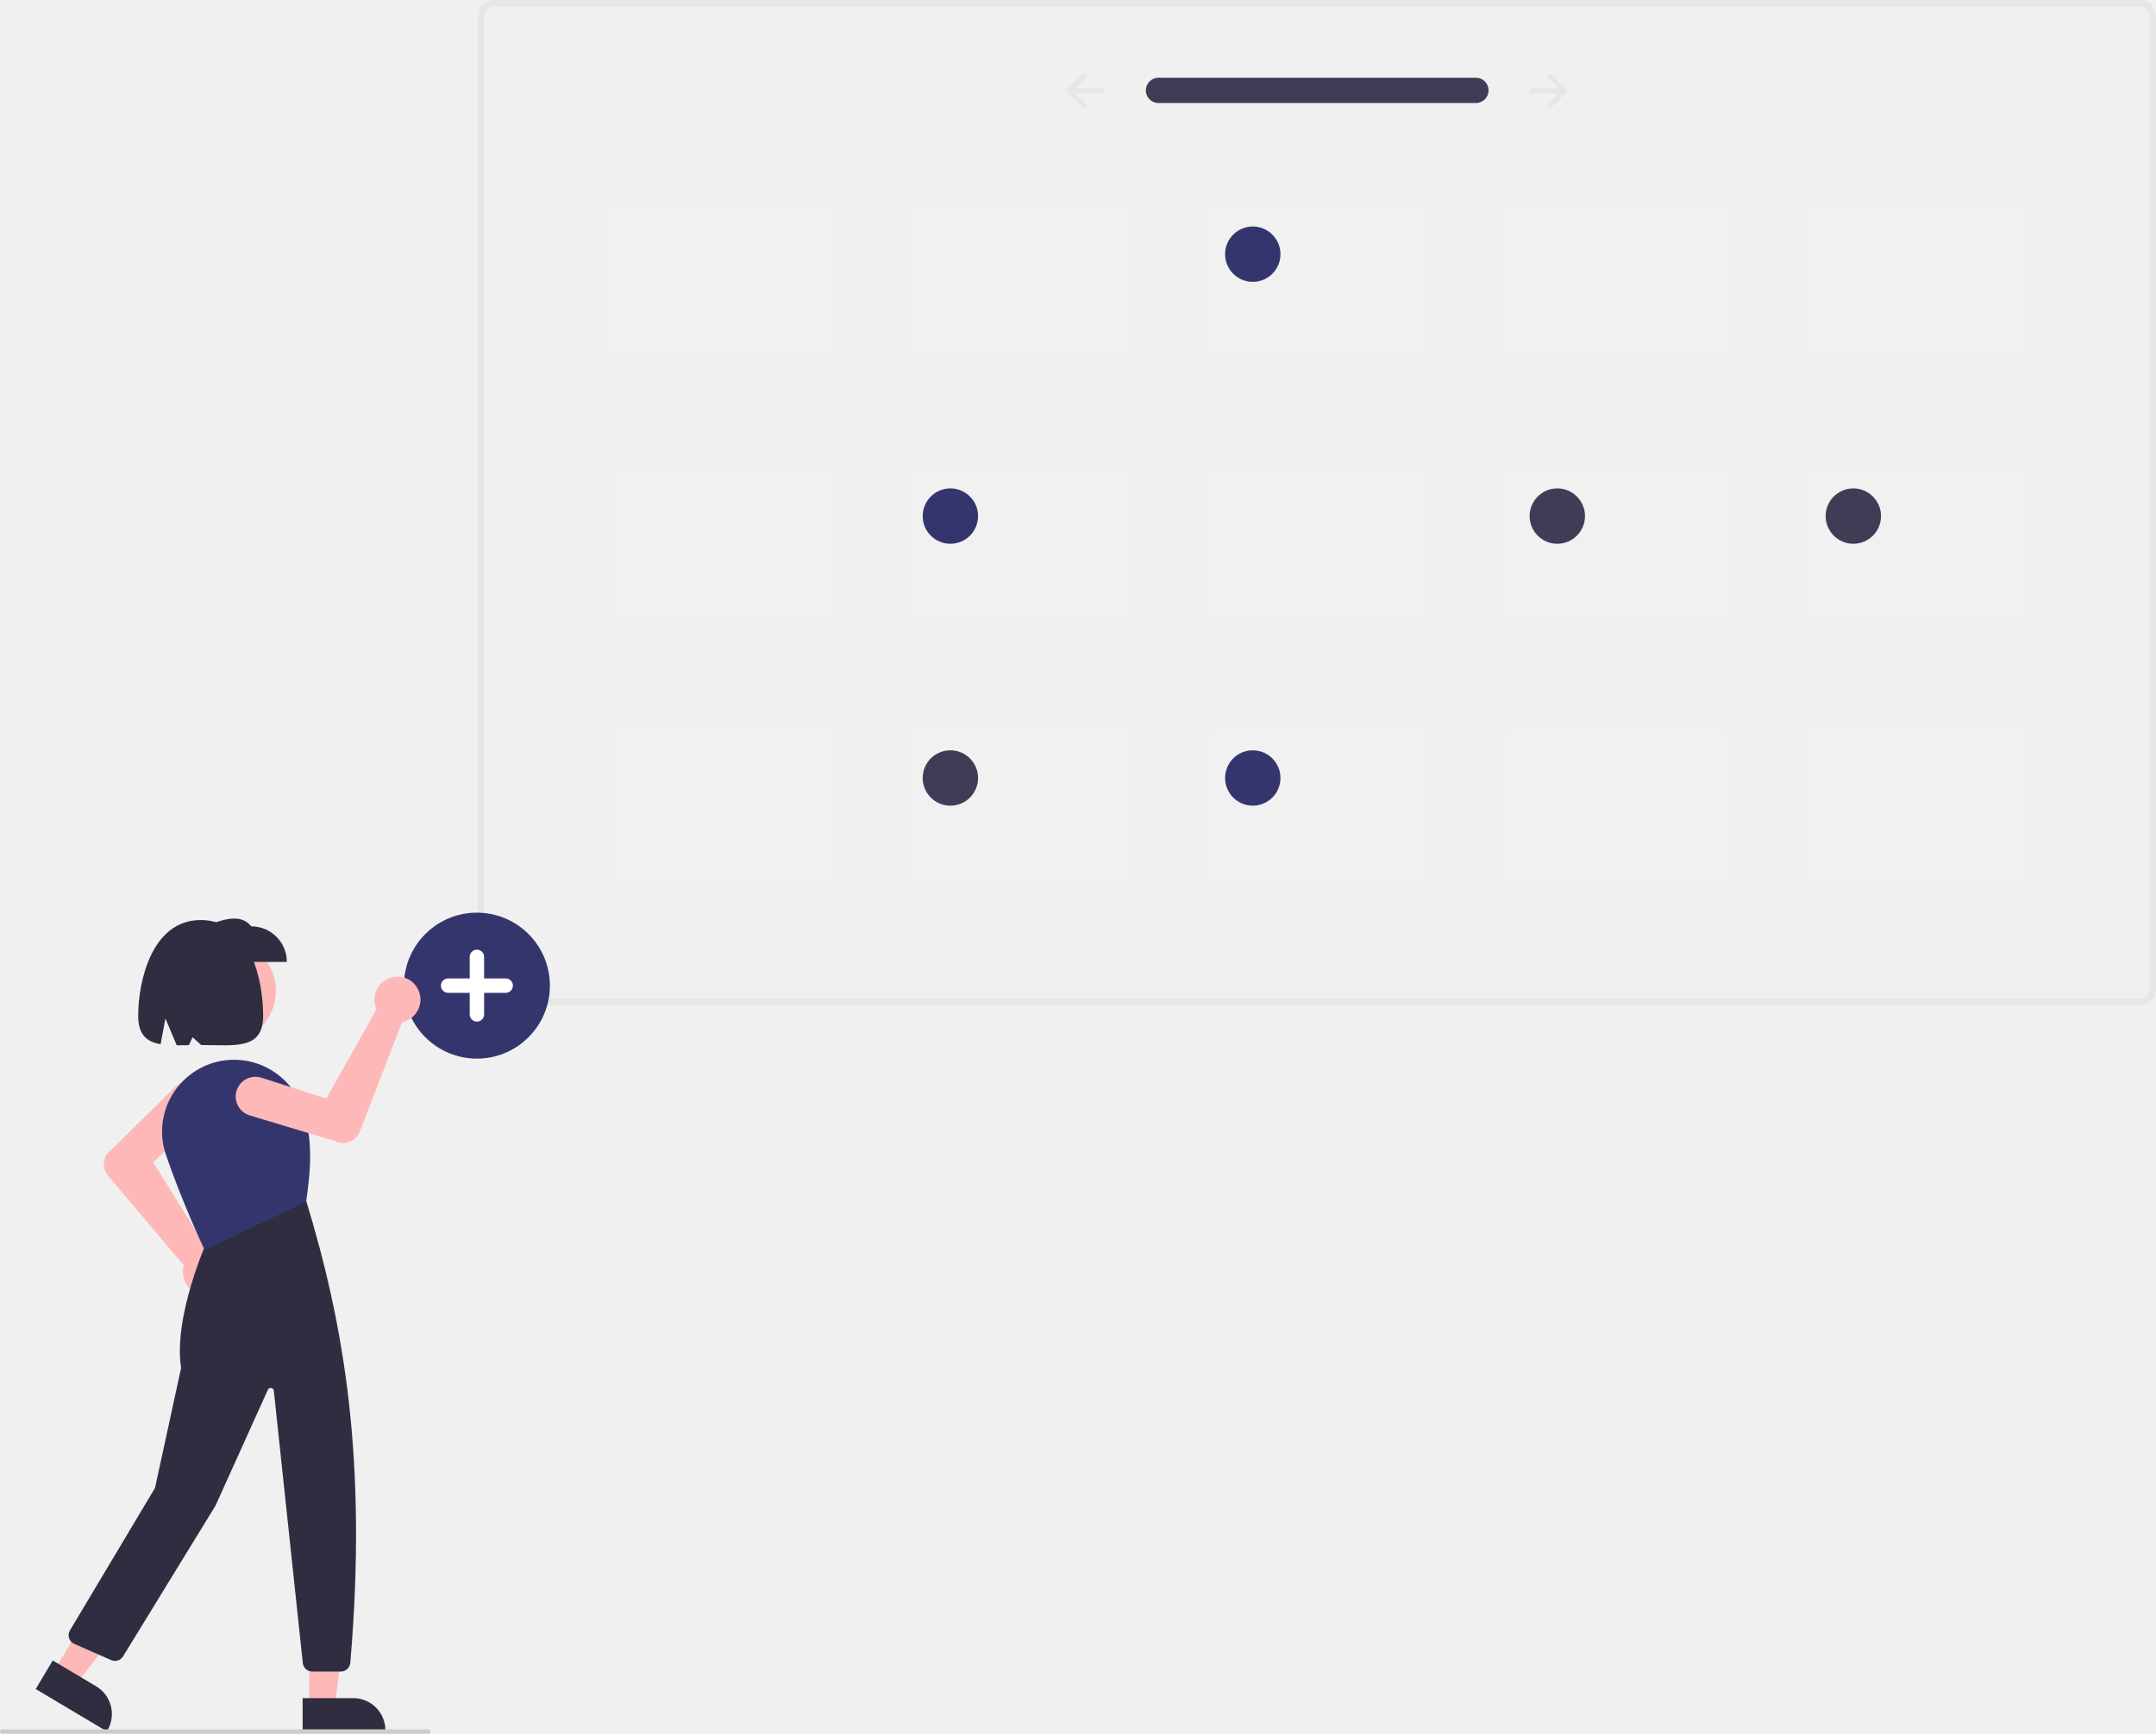
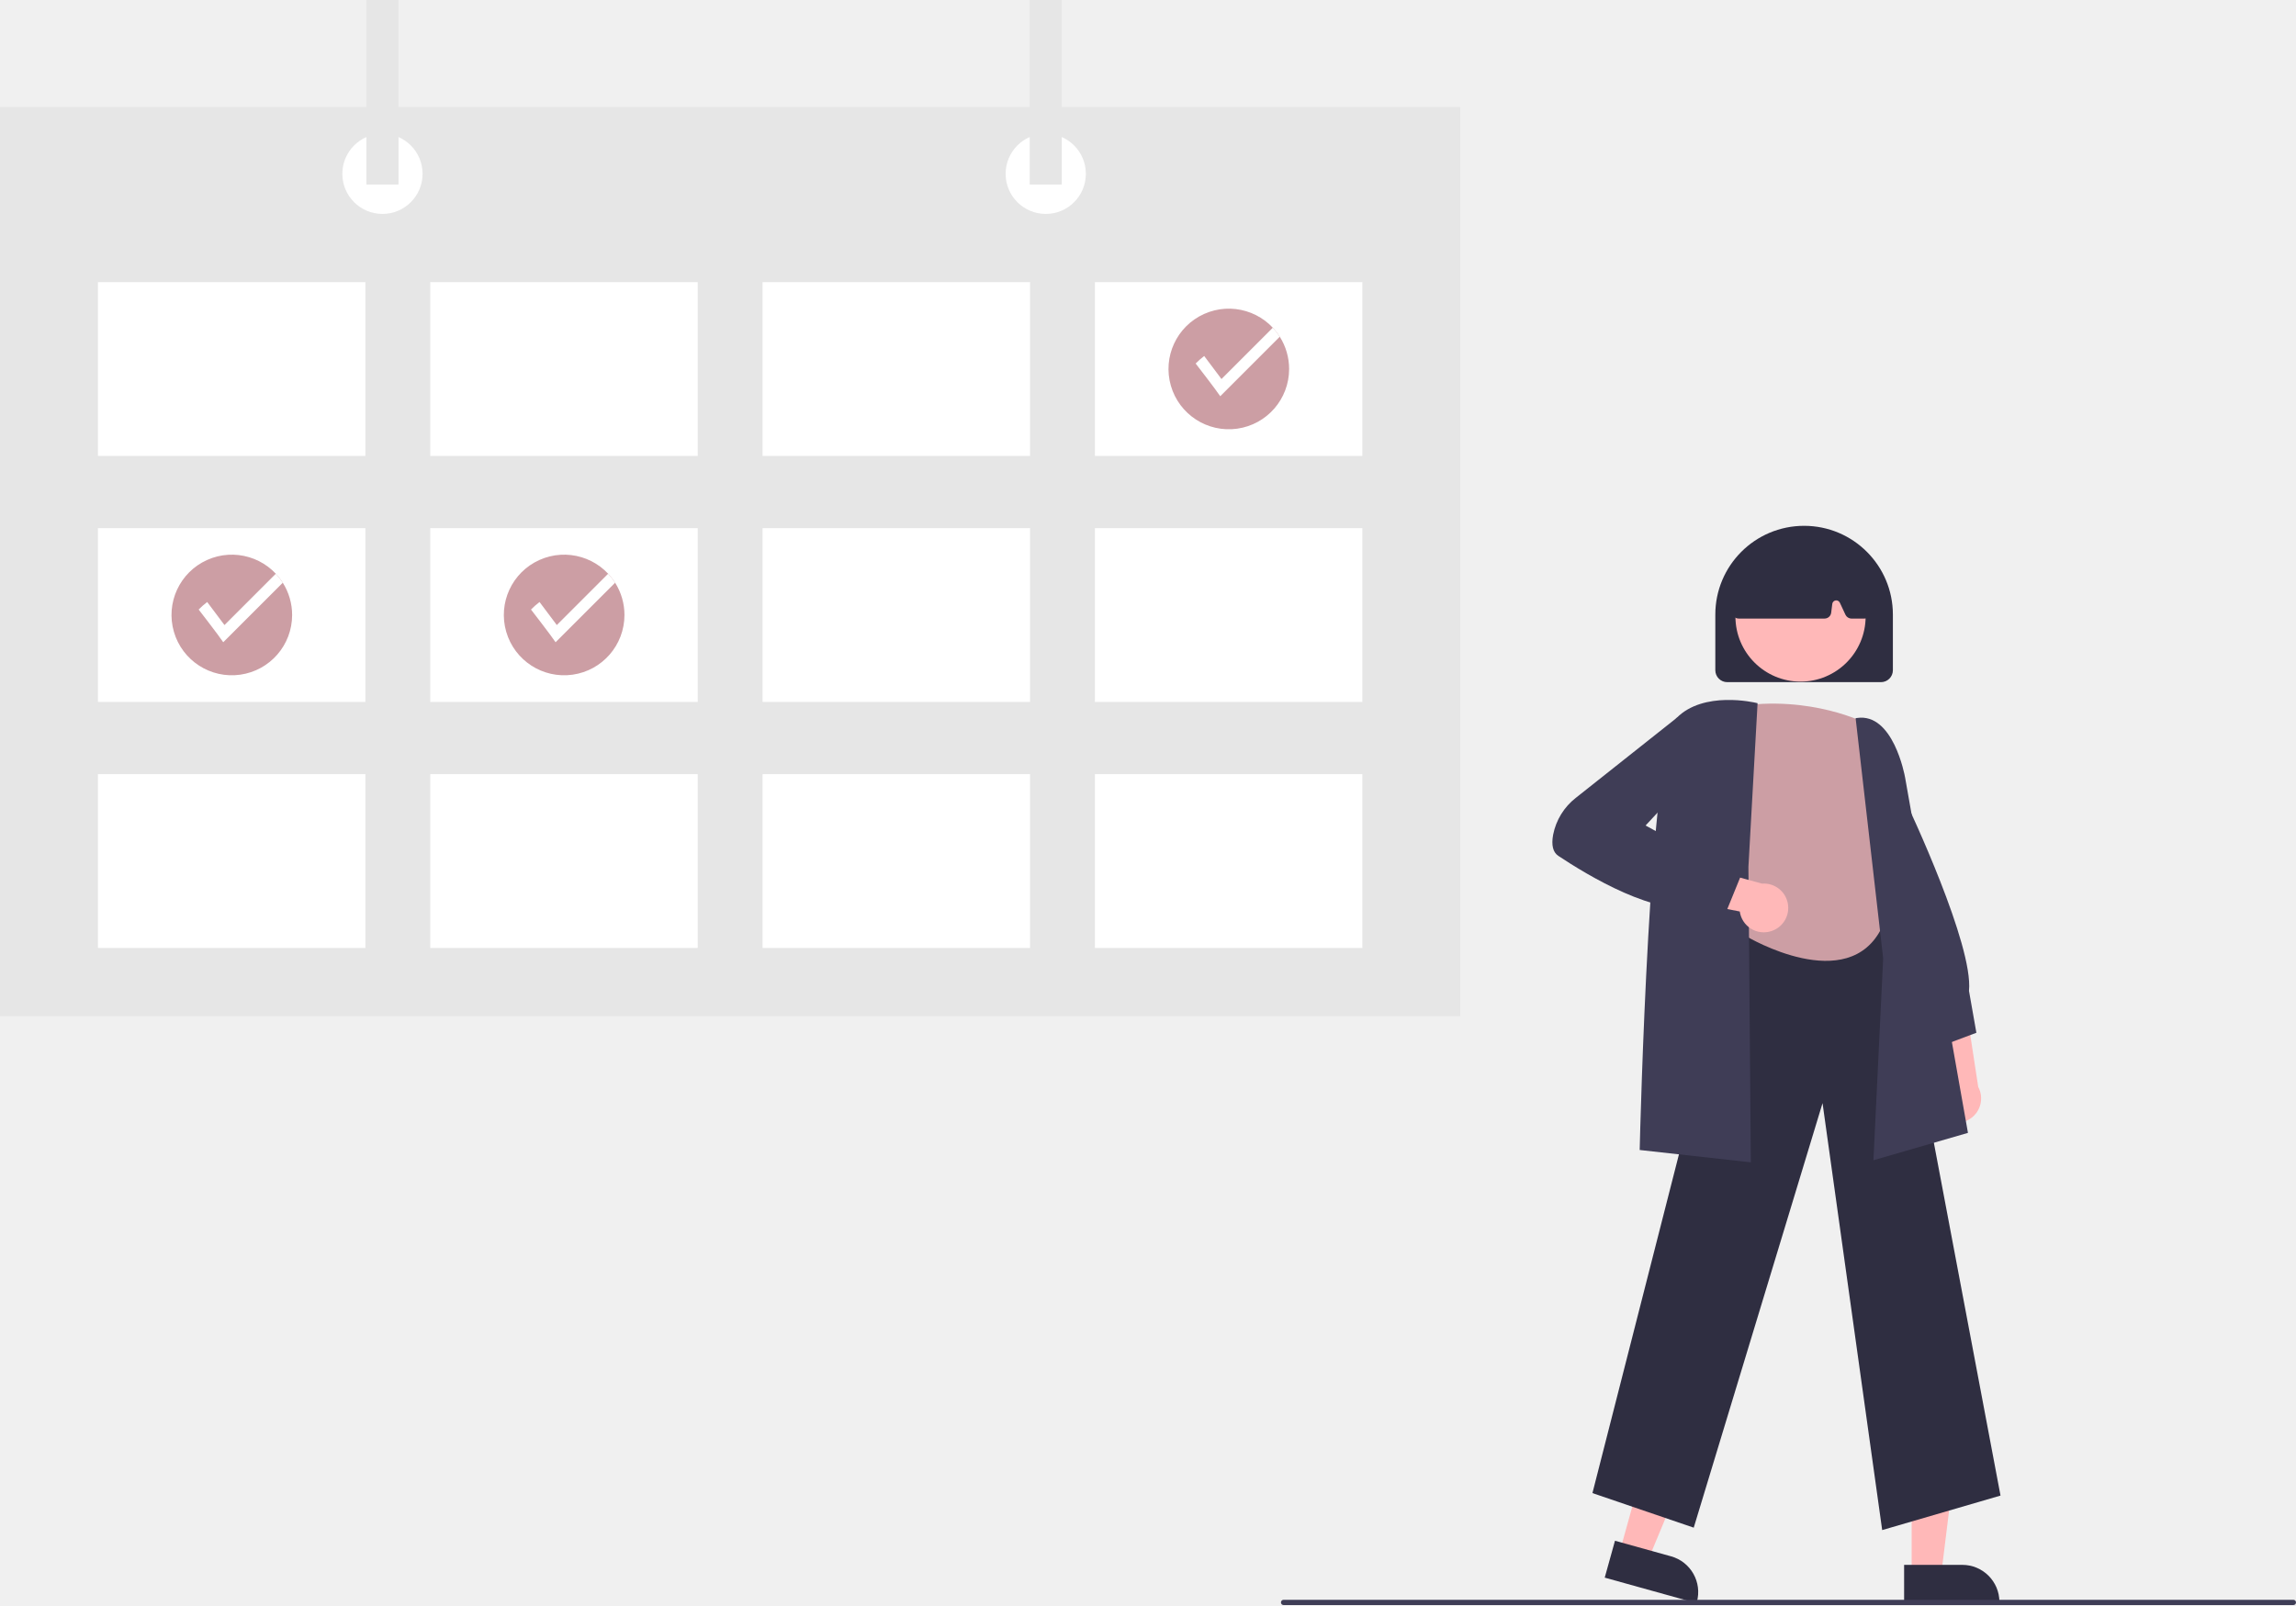
- <svg xmlns="http://www.w3.org/2000/svg" data-name="Layer 1" width="971.556" height="781.417" viewBox="0 0 971.556 781.417">
-   <path d="M1078.581,512.254H336.758a7.205,7.205,0,0,1-7.197-7.197V66.489a7.205,7.205,0,0,1,7.197-7.197H1078.581a7.205,7.205,0,0,1,7.197,7.197V505.056A7.205,7.205,0,0,1,1078.581,512.254ZM336.758,62.17a4.323,4.323,0,0,0-4.319,4.319V505.056a4.323,4.323,0,0,0,4.319,4.319H1078.581a4.323,4.323,0,0,0,4.318-4.319V66.489a4.323,4.323,0,0,0-4.318-4.319Z" transform="translate(-114.2219 -59.2914)" fill="#e6e6e6" />
-   <path id="bbcc4262-a9b8-4c1e-bf70-e1245b5187b9-399" data-name="a332a05d-d774-4fd2-8531-ab97682a63e9" d="M636.163,94.318a5.707,5.707,0,0,0,0,11.412H779.236a5.707,5.707,0,0,0,.204-11.412l-.017-0q-.094-.002-.187,0Z" transform="translate(-114.2219 -59.2914)" fill="#3f3d56" />
-   <path d="M811.681,92.729a1.123,1.123,0,0,0-0,1.588l0.0 0,4.82,4.82H804.615a1.123,1.123,0,0,0,0,2.246h11.886l-4.82,4.82a1.123,1.123,0,0,0,1.588,1.588h0l6.737-6.737a1.123,1.123,0,0,0,0-1.588l-6.737-6.737a1.123,1.123,0,0,0-1.588,0Z" transform="translate(-114.2219 -59.2914)" fill="#e6e6e6" />
-   <path d="M603.658,92.729a1.123,1.123,0,0,1,0,1.588l-0.0 0-4.82,4.82h11.886a1.123,1.123,0,1,1,.003,2.246h-11.889l4.82,4.82a1.123,1.123,0,1,1-1.588,1.588h0l-6.737-6.737a1.123,1.123,0,0,1,0-1.588l6.737-6.737a1.123,1.123,0,0,1,1.588-0Z" transform="translate(-114.2219 -59.2914)" fill="#e6e6e6" />
-   <path d="M329.131,536.412a32.89,32.89,0,1,1,32.89-32.89A32.89,32.89,0,0,1,329.131,536.412Z" transform="translate(-114.2219 -59.2914)" fill="#35356e" />
-   <path d="M342.109,500.277h-9.733v-9.733a3.244,3.244,0,1,0-6.489,0v9.733h-9.733a3.244,3.244,0,1,0,0,6.489H325.887v9.733a3.244,3.244,0,0,0,6.489,0v-9.733h9.733a3.244,3.244,0,1,0,0-6.489Z" transform="translate(-114.2219 -59.2914)" fill="#fff" />
-   <rect x="275.318" y="93.45" width="98.846" height="67.177" fill="#f1f1f1" />
-   <rect x="409.671" y="93.45" width="98.846" height="67.177" fill="#f1f1f1" />
-   <rect x="544.025" y="93.45" width="98.846" height="67.177" fill="#f1f1f1" />
-   <rect x="678.378" y="93.45" width="98.846" height="67.177" fill="#f1f1f1" />
-   <rect x="812.731" y="93.45" width="98.846" height="67.177" fill="#f1f1f1" />
-   <rect x="275.681" y="211.489" width="98.846" height="67.177" fill="#f1f1f1" />
-   <rect x="410.034" y="211.489" width="98.846" height="67.177" fill="#f1f1f1" />
-   <rect x="544.387" y="211.489" width="98.846" height="67.177" fill="#f1f1f1" />
-   <rect x="678.741" y="211.489" width="98.846" height="67.177" fill="#f1f1f1" />
-   <rect x="813.094" y="211.489" width="98.846" height="67.177" fill="#f1f1f1" />
-   <rect x="276.043" y="329.528" width="98.846" height="67.177" fill="#f1f1f1" />
-   <rect x="410.396" y="329.528" width="98.846" height="67.177" fill="#f1f1f1" />
-   <rect x="544.75" y="329.528" width="98.846" height="67.177" fill="#f1f1f1" />
-   <rect x="679.103" y="329.528" width="98.846" height="67.177" fill="#f1f1f1" />
-   <rect x="813.456" y="329.528" width="98.846" height="67.177" fill="#f1f1f1" />
-   <circle cx="564.54" cy="114.563" r="12.476" fill="#35356e" />
-   <circle cx="428.268" cy="232.602" r="12.476" fill="#35356e" />
-   <circle cx="564.54" cy="350.641" r="12.476" fill="#35356e" />
-   <circle cx="701.773" cy="232.602" r="12.476" fill="#3f3d56" />
-   <circle cx="835.166" cy="232.602" r="12.476" fill="#3f3d56" />
-   <circle cx="428.268" cy="350.641" r="12.476" fill="#3f3d56" />
-   <circle cx="101.165" cy="446.627" r="23.172" fill="#ffb8b8" />
-   <path d="M207.02,643.029q-.438,0-.879-.039a10.38,10.38,0,0,1-9.316-12.374,9.719,9.719,0,0,1,.255-.987L162.88,589.182a8.061,8.061,0,0,1-.561-9.608l.062-.076,30.784-30.354a8.899,8.899,0,0,1,12.495,12.673q-.058.057-.117.113l-22.296,21.196,24.408,39.175a9.879,9.879,0,0,1,1.377.17,10.38,10.38,0,0,1-2.012,20.559Z" transform="translate(-114.2219 -59.2914)" fill="#ffb8b8" />
-   <polygon points="139.328 769.118 150.895 769.118 156.397 724.505 139.326 724.506 139.328 769.118" fill="#ffb8b8" />
-   <path d="M250.6,824.634l22.778-.001h.001A14.516,14.516,0,0,1,287.895,839.148v.472l-37.294.001Z" transform="translate(-114.2219 -59.2914)" fill="#2f2e41" />
-   <polygon points="24.366 753.127 34.304 759.044 61.857 723.527 47.189 714.794 24.366 753.127" fill="#ffb8b8" />
-   <path d="M137.985,807.664,157.556,819.317l.001 0a14.516,14.516,0,0,1,5.046,19.898l-0.0 0-.241.405L130.317,820.542Z" transform="translate(-114.2219 -59.2914)" fill="#2f2e41" />
-   <path d="M267.846,812.652H254.894a4.238,4.238,0,0,1-4.221-3.797L237.615,686.118a1.415,1.415,0,0,0-2.697-.433L211.363,737.844l-41.704,68.003a4.266,4.266,0,0,1-5.329,1.666l-16.66-7.33a4.247,4.247,0,0,1-1.935-6.064l38.337-64.192,11.758-54.085c-3.698-23.455,12.155-58.326,12.316-58.676l.079-.17,43.668-17.068.219.268C269.332,656.709,279.826,717.527,272.078,808.763A4.274,4.274,0,0,1,267.846,812.652Z" transform="translate(-114.2219 -59.2914)" fill="#2f2e41" />
-   <path d="M206.465,622.709l-.203-.427c-.097-.205-9.807-20.684-17.292-42.571a32.285,32.285,0,0,1,2.239-25.873A32.637,32.637,0,0,1,212.021,537.833h0a32.677,32.677,0,0,1,37.928,19.57c5.937,14.847,4.045,30.695,2.264,43.157l-.035.25-.227.109Z" transform="translate(-114.2219 -59.2914)" fill="#35356e" />
-   <path d="M243.482,492.829H206.688V476.791c8.076-3.208,15.978-5.937,20.756,0a16.038,16.038,0,0,1,16.038,16.038Z" transform="translate(-114.2219 -59.2914)" fill="#2f2e41" />
-   <path d="M204.651,473.96c-21.996,0-28.153,27.571-28.153,43.126,0,8.674,3.923,11.777,10.088,12.827l2.177-11.611,5.099,12.111c1.732.009,3.551-.025,5.437-.06l1.729-3.56,3.855,3.496c15.441.023,27.921,2.274,27.921-13.203C232.803,501.532,227.404,473.96,204.651,473.96Z" transform="translate(-114.2219 -59.2914)" fill="#2f2e41" />
-   <path d="M302.421,504.818q.21.384.388.79a10.38,10.38,0,0,1-6.393,14.109,9.723,9.723,0,0,1-.988.25L276.329,569.371a8.061,8.061,0,0,1-8.163,5.099l-.096-.018L226.673,561.99a8.899,8.899,0,0,1,5.131-17.041q.077.023.155.048l29.29,9.404,22.676-40.202a9.876,9.876,0,0,1-.511-1.289,10.38,10.38,0,0,1,19.007-8.091Z" transform="translate(-114.2219 -59.2914)" fill="#ffb8b8" />
-   <path d="M307.222,840.709h-192a1,1,0,1,1,0-2h192a1,1,0,1,1,0,2Z" transform="translate(-114.2219 -59.2914)" fill="#ccc" />
+ <svg xmlns="http://www.w3.org/2000/svg" data-name="Layer 1" width="866.331" height="605.74" viewBox="0 0 866.331 605.74">
+   <path d="M898.303,567.789a9.146,9.146,0,0,1,1.931-13.891l-7.252-31.682,15.819,5.918,4.461,29.178a9.195,9.195,0,0,1-14.959,10.476Z" transform="translate(-166.8347 -147.13)" fill="#ffb8b8" />
+   <path d="M897.209,542.644l-13.906-26.885,1.881-67.697.894,1.883c1.041,2.193,25.44,53.846,23.7,71.138l2.789,15.802Z" transform="translate(-166.8347 -147.13)" fill="#3f3d56" />
+   <polygon points="721.307 594.201 732.458 594.201 737.762 551.192 721.305 551.193 721.307 594.201" fill="#ffb8b8" />
+   <path d="M885.298,737.691l21.959-.001h.002a13.994,13.994,0,0,1,13.994,13.994v.455l-35.954.002Z" transform="translate(-166.8347 -147.13)" fill="#2f2e41" />
+   <polygon points="611.134 585.727 621.877 588.714 638.511 548.699 622.655 544.29 611.134 585.727" fill="#ffb8b8" />
+   <path d="M776.204,728.588,797.36,734.47l.001 0a13.994,13.994,0,0,1,9.733,17.231l-.122.438-34.64-9.631Z" transform="translate(-166.8347 -147.13)" fill="#2f2e41" />
+   <path d="M877.024,724.564l-22.504-161.126L805.916,723.653l-38.217-13.05,54.775-214.533.36-.025,57.381-3.991,41.457,219.488Z" transform="translate(-166.8347 -147.13)" fill="#2f2e41" />
+   <path d="M871.073,420.145s-20.919-10.914-49.114-6.367c0,0-15.007,36.205,0,50.618l4.093,36.241s38.2,22.738,50.933-3.638l-1.819-30.014s9.095-14.395,1.819-24.933A34.821,34.821,0,0,1,871.073,420.145Z" transform="translate(-166.8347 -147.13)" fill="#cc9ea4" />
+   <path d="M873.723,584.987l3.672-76.188-10.391-90.634.477-.072c13.631-2.055,18.003,21.428,18.182,22.428l23.726,134.142Z" transform="translate(-166.8347 -147.13)" fill="#3f3d56" />
+   <path d="M827.466,585.781l-41.943-4.66.011-.458c.149-6.209,3.759-152.204,13.875-162.544,10.176-10.401,29.377-5.901,30.19-5.703l.405.098-3.451,61.776Z" transform="translate(-166.8347 -147.13)" fill="#3f3d56" />
+   <path d="M835.191,498.523a9.146,9.146,0,0,1-11.907-7.409l-31.895-6.249,11.835-12.049,28.473,7.781a9.195,9.195,0,0,1,3.493,17.925Z" transform="translate(-166.8347 -147.13)" fill="#ffb8b8" />
+   <path d="M818.171,491.209,807.779,488.975c-15.342,4.614-42.122-11.63-52.946-18.845-2.037-1.357-2.697-4.047-1.964-7.994a23.31,23.31,0,0,1,8.567-13.915l38.12-30.225,9.622-1.609,2.858,16.195L787.748,458.668l35.752,19.46Z" transform="translate(-166.8347 -147.13)" fill="#3f3d56" />
+   <path d="M814.061,400.068v-21a33.5,33.5,0,1,1,67,0v21a4.505,4.505,0,0,1-4.5,4.5h-58A4.505,4.505,0,0,1,814.061,400.068Z" transform="translate(-166.8347 -147.13)" fill="#2f2e41" />
+   <circle cx="679.38" cy="232.671" r="24.561" fill="#ffb8b8" />
+   <path d="M820.979,379.706a2.5,2.5,0,0,1-.585-1.993l2.909-20.26a2.504,2.504,0,0,1,1.415-1.919c14.85-6.95,29.91-6.959,44.76-.026a2.519,2.519,0,0,1,1.429,2.036L872.849,377.83a2.5,2.5,0,0,1-2.489,2.738h-4.926a2.51,2.51,0,0,1-2.265-1.442l-2.126-4.555a1.5,1.5,0,0,0-2.848.448l-.42,3.358a2.504,2.504,0,0,1-2.481,2.19H822.869A2.5,2.5,0,0,1,820.979,379.706Z" transform="translate(-166.8347 -147.13)" fill="#2f2e41" />
+   <rect y="40.366" width="551" height="343.114" fill="#e6e6e6" />
+   <rect x="36.949" y="106.466" width="100.916" height="65.595" fill="#fff" />
+   <rect x="162.344" y="106.466" width="100.916" height="65.595" fill="#fff" />
+   <rect x="287.74" y="106.466" width="100.916" height="65.595" fill="#fff" />
+   <rect x="413.135" y="106.466" width="100.916" height="65.595" fill="#fff" />
+   <rect x="36.949" y="199.309" width="100.916" height="65.595" fill="#fff" />
+   <rect x="162.344" y="199.309" width="100.916" height="65.595" fill="#fff" />
+   <rect x="287.74" y="199.309" width="100.916" height="65.595" fill="#fff" />
+   <rect x="413.135" y="199.309" width="100.916" height="65.595" fill="#fff" />
+   <rect x="36.949" y="292.151" width="100.916" height="65.595" fill="#fff" />
+   <rect x="162.344" y="292.151" width="100.916" height="65.595" fill="#fff" />
+   <rect x="287.74" y="292.151" width="100.916" height="65.595" fill="#fff" />
+   <rect x="413.135" y="292.151" width="100.916" height="65.595" fill="#fff" />
+   <circle cx="144.31" cy="65.595" r="15.137" fill="#fff" />
+   <circle cx="394.581" cy="65.595" r="15.137" fill="#fff" />
+   <rect x="138.255" width="12.11" height="69.632" fill="#e6e6e6" />
+   <rect x="388.526" width="12.11" height="69.632" fill="#e6e6e6" />
+   <path d="M653.249,286.394a22.757,22.757,0,1,1-3.527-12.19A22.757,22.757,0,0,1,653.249,286.394Z" transform="translate(-166.8347 -147.13)" fill="#cc9ea4" />
+   <path d="M649.722,274.203l-22.464,22.46c-1.412-2.186-9.278-12.344-9.278-12.344A31.827,31.827,0,0,1,621.2,281.477l6.523,8.697,19.369-19.369A22.727,22.727,0,0,1,649.722,274.203Z" transform="translate(-166.8347 -147.13)" fill="#fff" />
+   <path d="M402.458,379.236a22.757,22.757,0,1,1-3.527-12.19A22.757,22.757,0,0,1,402.458,379.236Z" transform="translate(-166.8347 -147.13)" fill="#cc9ea4" />
+   <path d="M398.931,367.046l-22.464,22.46c-1.412-2.186-9.278-12.344-9.278-12.344a31.827,31.827,0,0,1,3.22-2.842l6.523,8.697,19.369-19.369A22.726,22.726,0,0,1,398.931,367.046Z" transform="translate(-166.8347 -147.13)" fill="#fff" />
+   <path d="M277.062,379.236a22.757,22.757,0,1,1-3.527-12.19A22.757,22.757,0,0,1,277.062,379.236Z" transform="translate(-166.8347 -147.13)" fill="#cc9ea4" />
+   <path d="M273.535,367.046l-22.464,22.46c-1.412-2.186-9.278-12.344-9.278-12.344a31.827,31.827,0,0,1,3.22-2.842l6.523,8.697,19.369-19.369A22.727,22.727,0,0,1,273.535,367.046Z" transform="translate(-166.8347 -147.13)" fill="#fff" />
+   <path d="M1032.165,752.87h-381a1,1,0,0,1,0-2h381a1,1,0,0,1,0,2Z" transform="translate(-166.8347 -147.13)" fill="#3f3d56" />
</svg>
